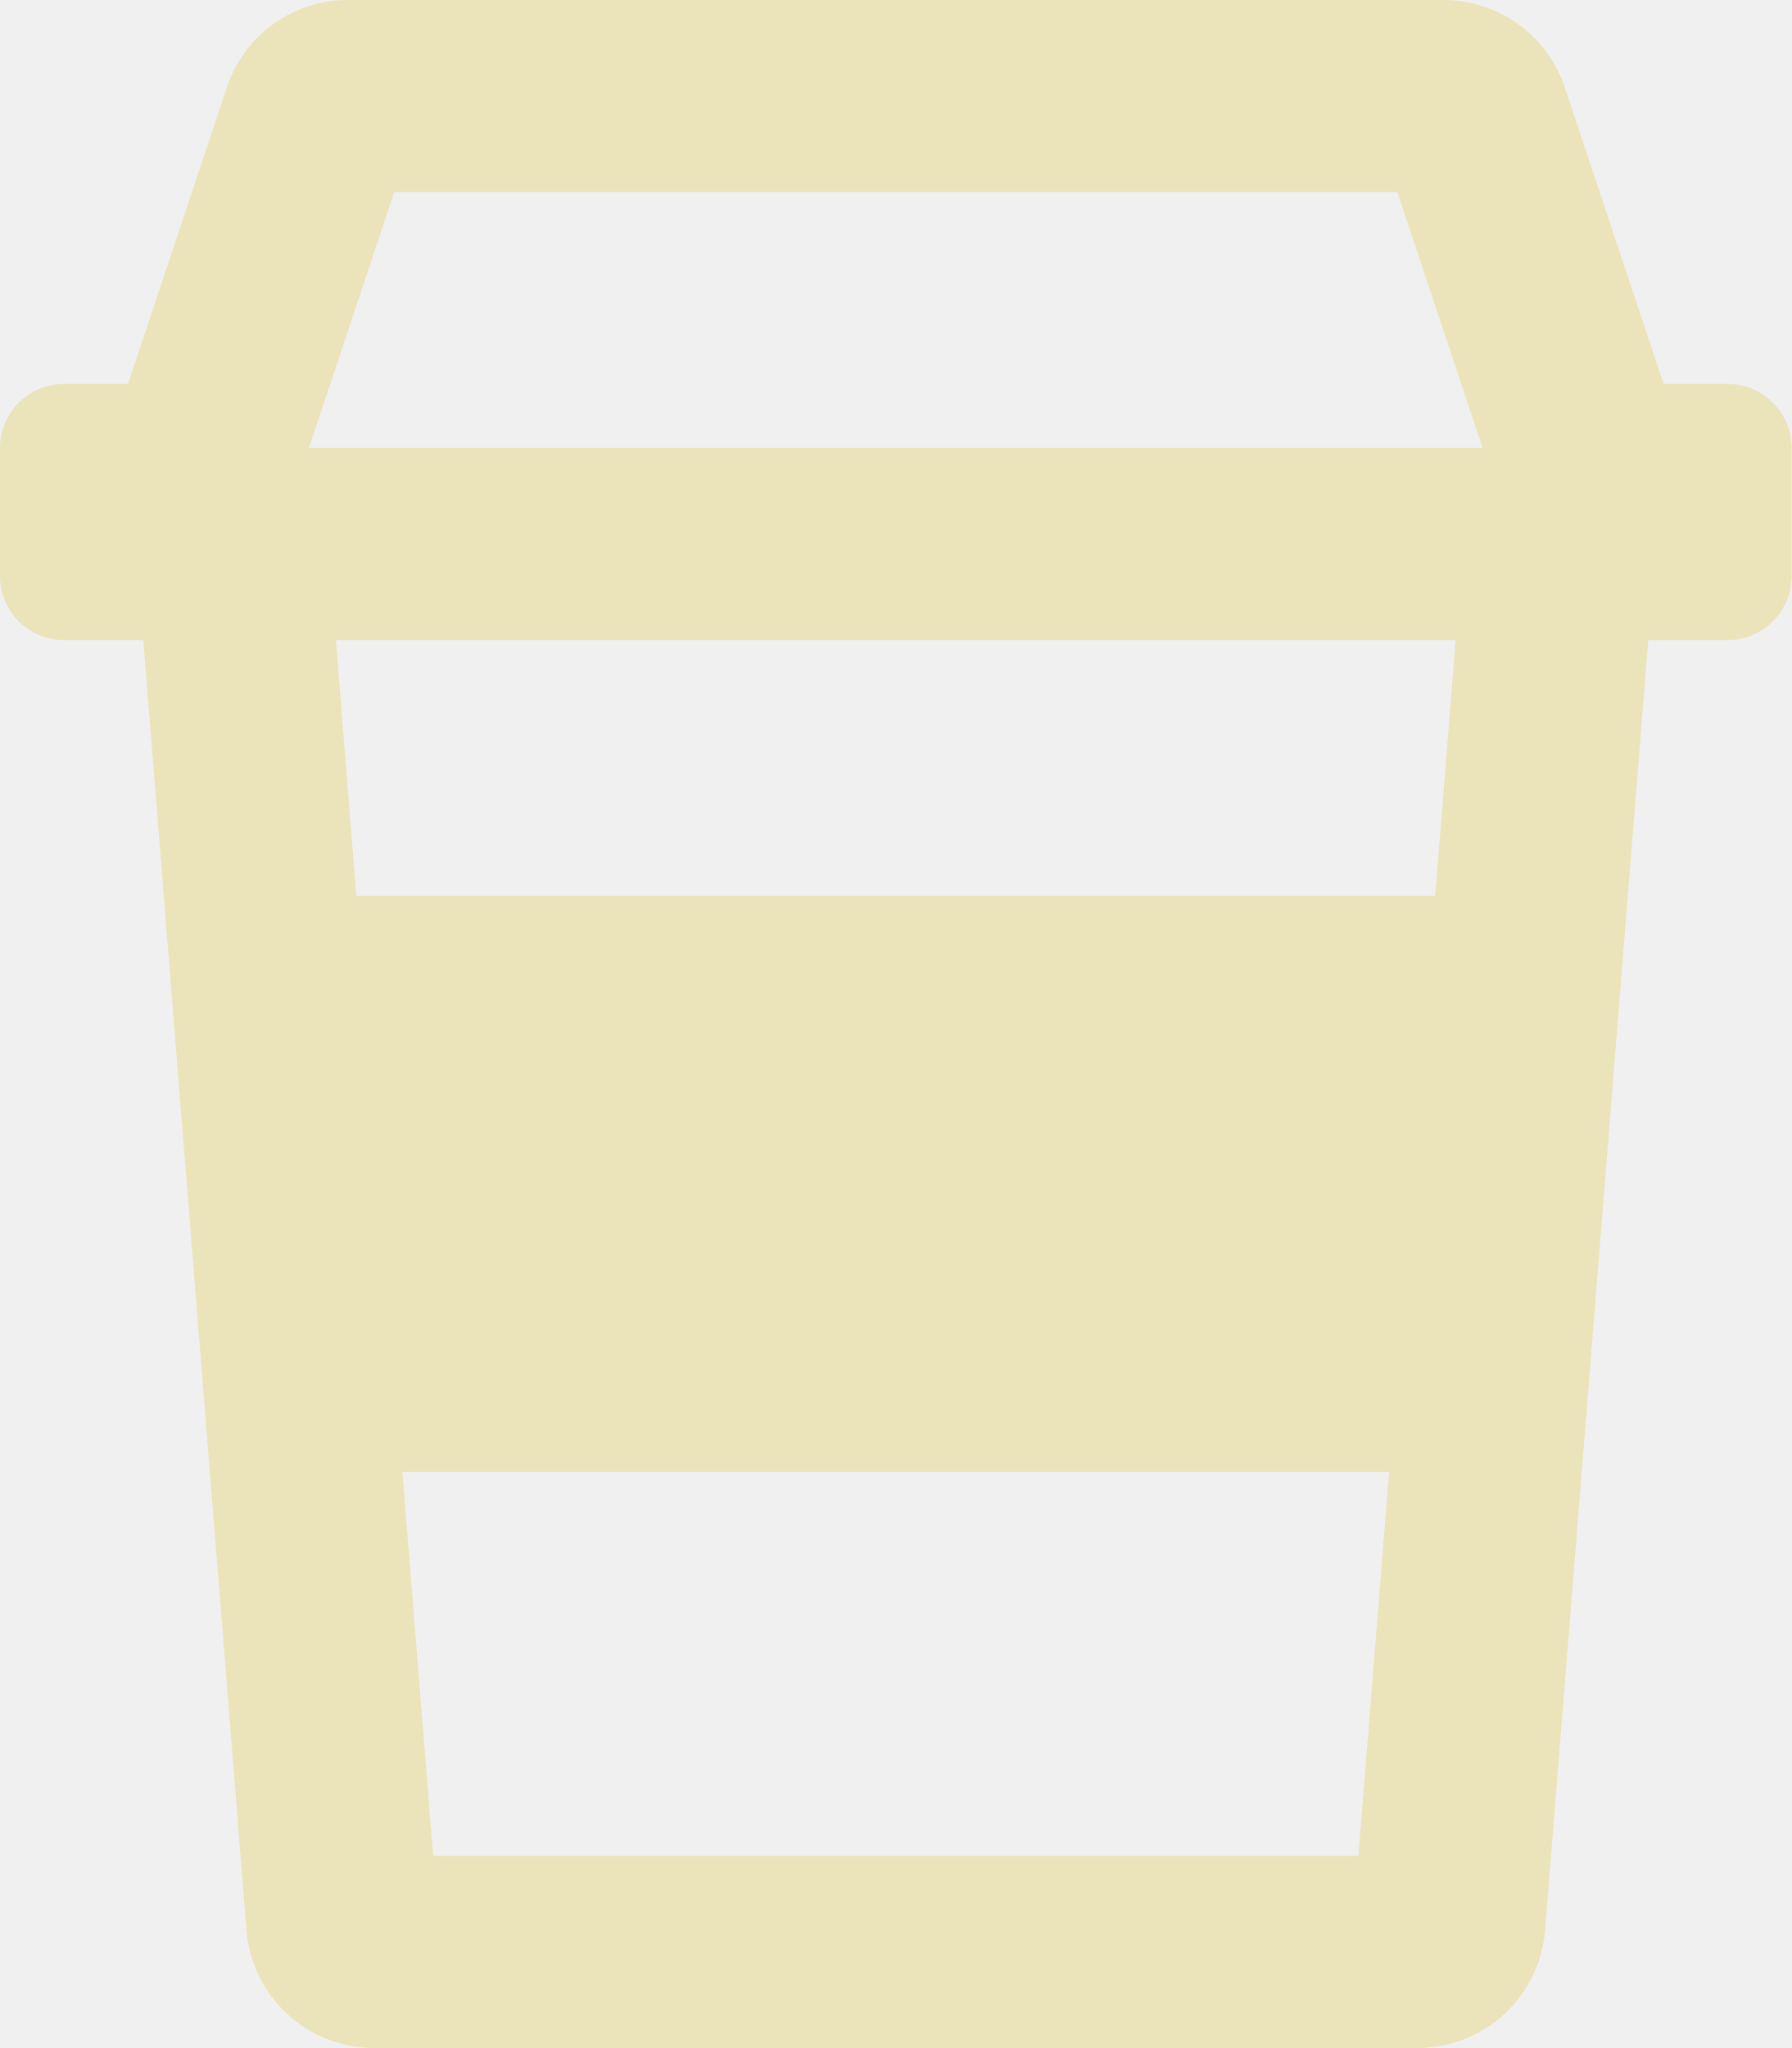
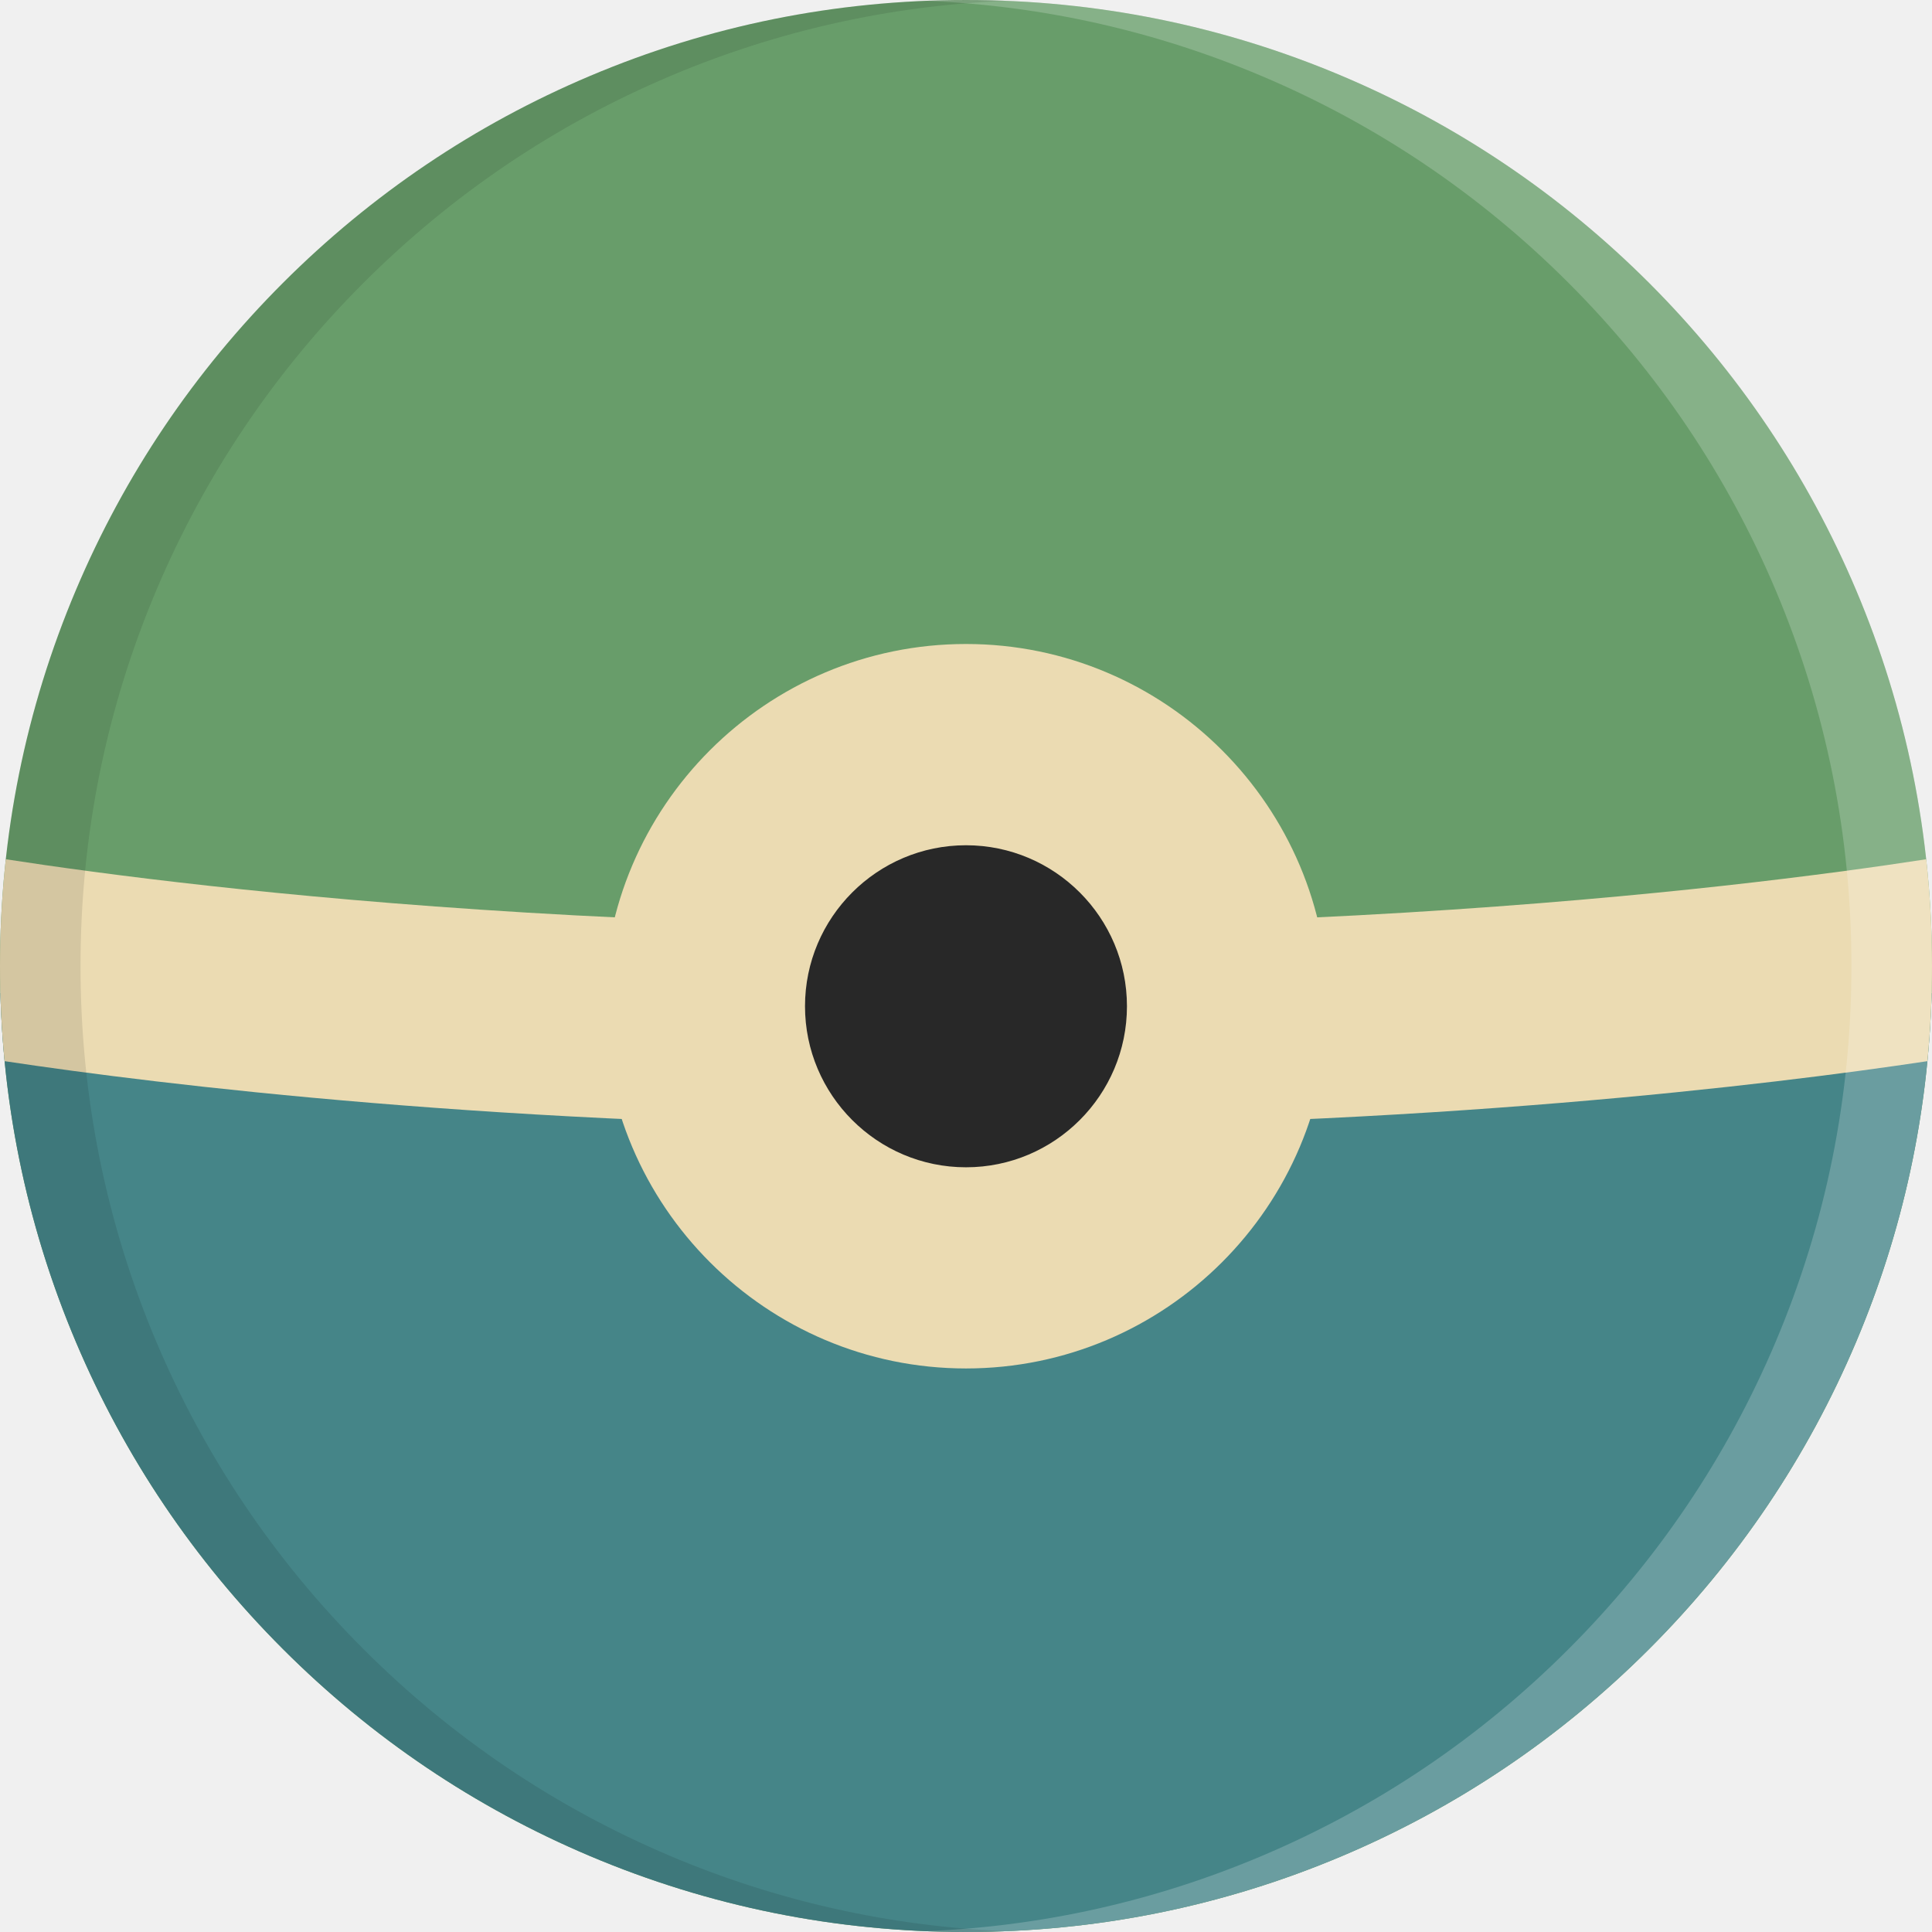
- <svg xmlns="http://www.w3.org/2000/svg" aria-hidden="true" focusable="false" data-prefix="far" data-icon="coffee-togo" role="img" viewBox="0 0 448 512" class="svg-inline--fa fa-coffee-togo fa-w-14">
-   <path fill="#ebe3b9" d="M432 96h-16l-24.71-74.12C386.94 8.81 374.71 0 360.94 0h-274C73.16 0 61.07 8.81 56.71 21.88L32 96H16c-8.84 0-16 7.16-16 16v32c0 8.84 7.16 16 16 16h19.84l25.8 322.55C62.97 499.18 76.86 512 93.54 512h260.92c16.68 0 30.57-12.82 31.9-29.45L412.16 160H432c8.84 0 16-7.16 16-16v-32c0-8.84-7.16-16-16-16zM98.6 48h250.8l21.33 64H77.26L98.6 48zm9.71 416l-7.68-96h246.73l-7.68 96H108.31zm250.58-240H89.11l-5.12-64H364l-5.11 64z" class="" />
+ <svg xmlns="http://www.w3.org/2000/svg" height="800px" width="800px" version="1.1" id="Layer_1" viewBox="0 0 511.985 511.985" xml:space="preserve">
+   <defs id="defs7" />
+   <path style="fill:#689d6a;fill-opacity:1" d="M491.859,156.348c-12.891-30.483-31.342-57.865-54.842-81.372  c-23.516-23.5-50.904-41.96-81.373-54.85c-31.56-13.351-65.091-20.125-99.652-20.125c-34.554,0-68.083,6.773-99.645,20.125  c-30.483,12.89-57.865,31.351-81.373,54.85c-23.499,23.507-41.959,50.889-54.85,81.372C6.774,187.91,0,221.44,0,255.993  c0,34.56,6.773,68.091,20.125,99.652c12.89,30.469,31.351,57.857,54.85,81.357c23.507,23.516,50.889,41.967,81.373,54.857  c31.562,13.344,65.091,20.125,99.645,20.125c34.561,0,68.092-6.781,99.652-20.125c30.469-12.891,57.857-31.342,81.373-54.857  c23.5-23.5,41.951-50.889,54.842-81.357c13.344-31.561,20.125-65.092,20.125-99.652C511.984,221.44,505.203,187.91,491.859,156.348z  " id="path1" />
+   <path style="fill:#458588;fill-opacity:1" d="M0.102,263.18c0.875,32.014,7.593,63.092,20.023,92.465c12.89,30.469,31.351,57.857,54.85,81.357  c23.507,23.516,50.889,41.967,81.373,54.857c31.562,13.344,65.091,20.125,99.645,20.125c34.561,0,68.092-6.781,99.652-20.125  c30.469-12.891,57.857-31.342,81.373-54.857c23.5-23.5,41.951-50.889,54.842-81.357c12.438-29.373,19.156-60.451,20.031-92.465  H0.102z" id="path2" />
+   <path style="fill:#ebdbb2;fill-opacity:1" d="M510.765,281.211c0.812-8.344,1.219-16.75,1.219-25.218c0-9.516-0.516-18.953-1.531-28.289  c-12.719,1.961-30.984,4.516-53.998,7.054c-43.688,4.82-113.904,10.57-200.463,10.57c-86.552,0-156.776-5.75-200.455-10.57  c-23.022-2.539-41.28-5.093-53.998-7.054C0.516,237.04,0,246.478,0,255.993c0,8.468,0.406,16.875,1.219,25.218  c41.53,6.25,133.027,17.436,254.773,17.436S469.234,287.461,510.765,281.211z" id="path3" />
+   <path style="fill:#282828;fill-opacity:1" d="M309.334,266.656c0,29.459-23.891,53.334-53.342,53.334c-29.452,0-53.334-23.875-53.334-53.334  c0-29.453,23.882-53.327,53.334-53.327C285.443,213.33,309.334,237.204,309.334,266.656z" id="path4" />
+   <path style="fill:#ebdbb2;fill-opacity:1" d="M255.992,170.66c-52.936,0-95.997,43.069-95.997,95.997s43.062,95.988,95.997,95.988  s95.996-43.061,95.996-95.988C351.988,213.729,308.928,170.66,255.992,170.66z M255.992,309.335  c-23.522,0-42.663-19.156-42.663-42.678c0-23.523,19.14-42.663,42.663-42.663c23.531,0,42.654,19.14,42.654,42.663  C298.646,290.178,279.523,309.335,255.992,309.335z" id="path5" />
+   <path style="opacity:0.2;fill:#FFFFFF;enable-background:new    ;" d="M491.859,156.348c-12.891-30.483-31.342-57.865-54.842-81.372  c-23.516-23.5-50.904-41.96-81.373-54.85c-31.56-13.351-65.091-20.125-99.652-20.125c-3.57,0-7.125,0.078-10.664,0.219  c30.789,1.25,60.662,7.93,88.974,19.906c30.498,12.89,57.873,31.351,81.371,54.85c23.5,23.507,41.969,50.889,54.857,81.372  c13.359,31.562,20.109,65.092,20.109,99.646c0,34.56-6.75,68.091-20.109,99.652c-12.889,30.469-31.357,57.857-54.857,81.357  c-23.498,23.516-50.873,41.967-81.371,54.857c-28.312,11.969-58.186,18.656-88.974,19.906c3.539,0.141,7.093,0.219,10.664,0.219  c34.561,0,68.092-6.781,99.652-20.125c30.469-12.891,57.857-31.342,81.373-54.857c23.5-23.5,41.951-50.889,54.842-81.357  c13.344-31.561,20.125-65.092,20.125-99.652C511.984,221.44,505.203,187.91,491.859,156.348z" id="path6" />
+   <path style="opacity:0.1;enable-background:new    ;" d="M20.125,355.645c12.89,30.469,31.351,57.857,54.85,81.357  c23.507,23.516,50.889,41.967,81.373,54.857c31.562,13.344,65.091,20.125,99.645,20.125c3.57,0,7.125-0.078,10.664-0.219  c-30.789-1.25-60.67-7.938-88.982-19.906c-30.483-12.891-57.857-31.342-81.364-54.857c-23.507-23.5-41.96-50.889-54.858-81.357  c-13.352-31.56-20.117-65.091-20.117-99.652c0-34.554,6.765-68.084,20.116-99.646C54.35,125.864,72.803,98.481,96.31,74.983  c23.507-23.507,50.881-41.968,81.364-54.858c28.312-11.976,58.193-18.656,88.982-19.906c-3.539-0.14-7.094-0.218-10.664-0.218  c-34.554,0-68.083,6.773-99.645,20.125c-30.483,12.89-57.865,31.351-81.373,54.858c-23.499,23.499-41.959,50.881-54.85,81.364  C6.774,187.91,0,221.44,0,255.993C0,290.553,6.774,324.085,20.125,355.645z" id="path7" />
</svg>
